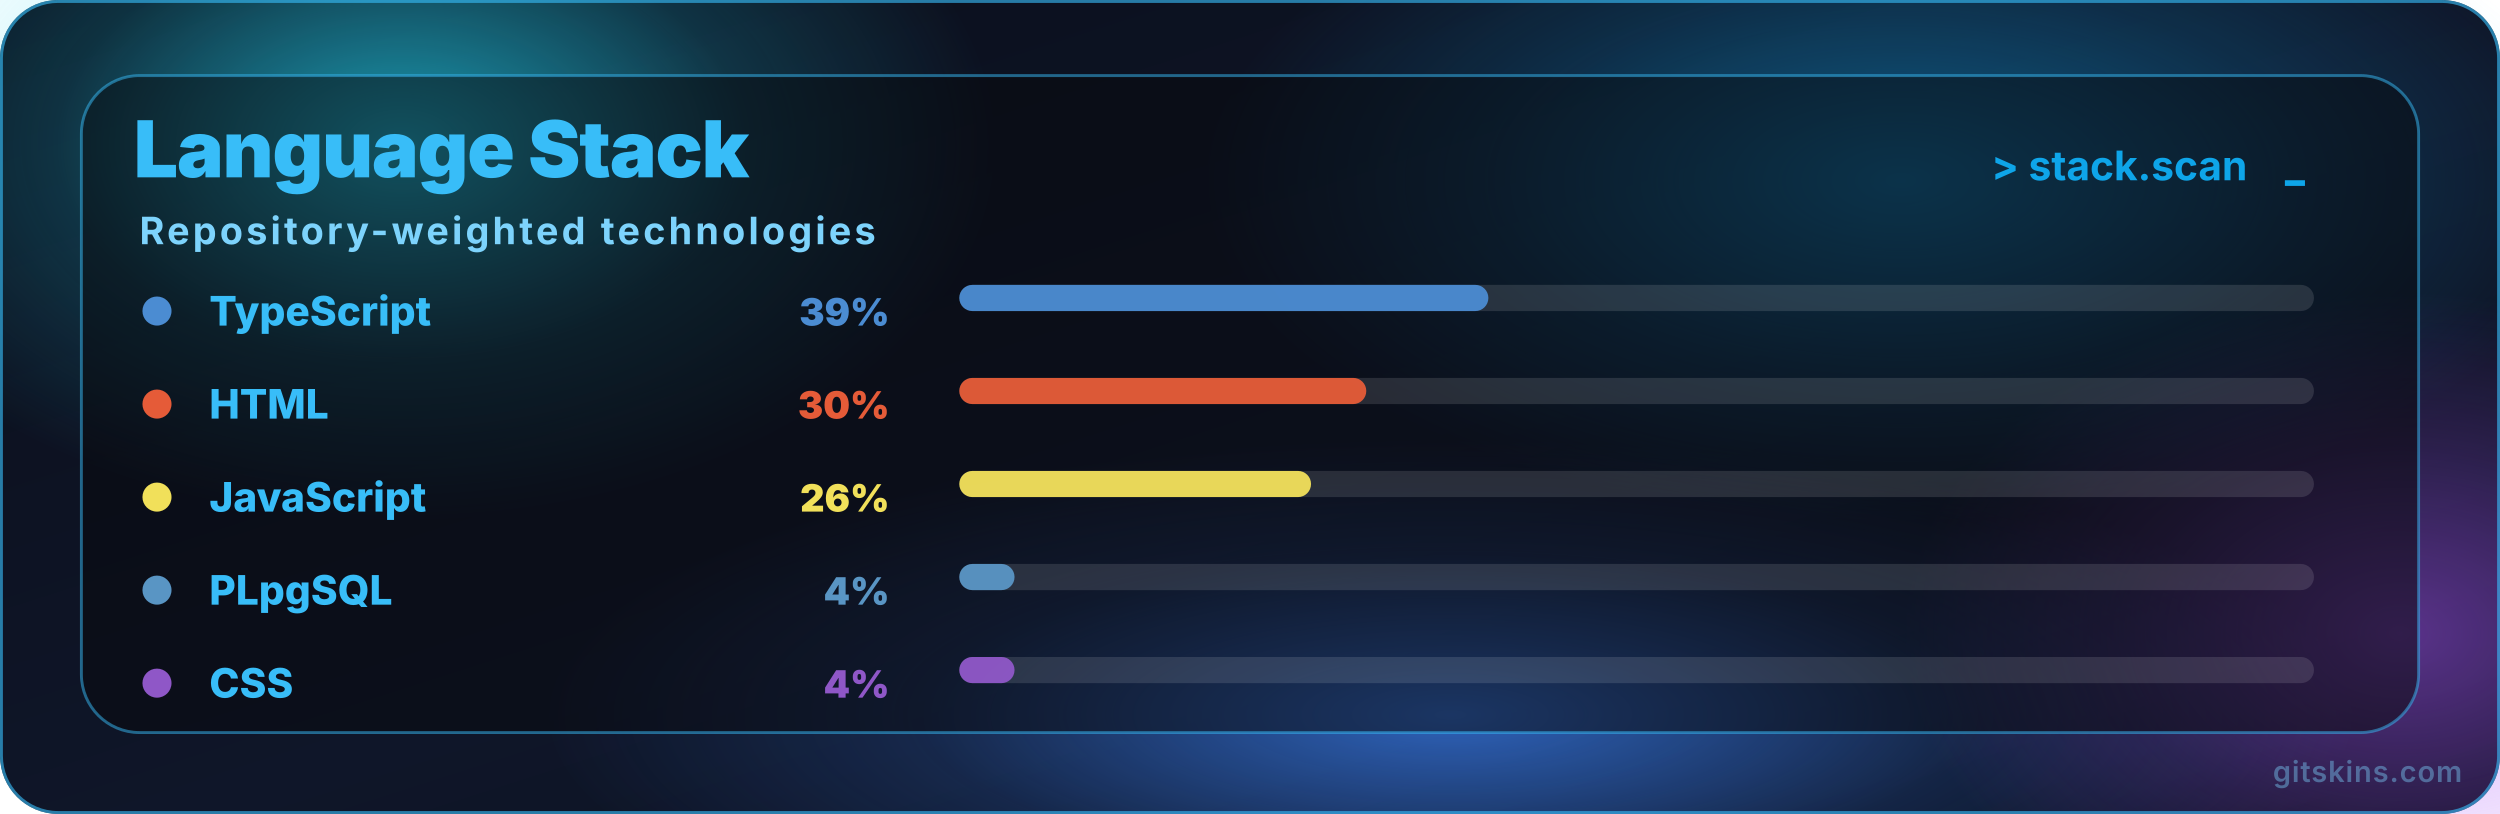
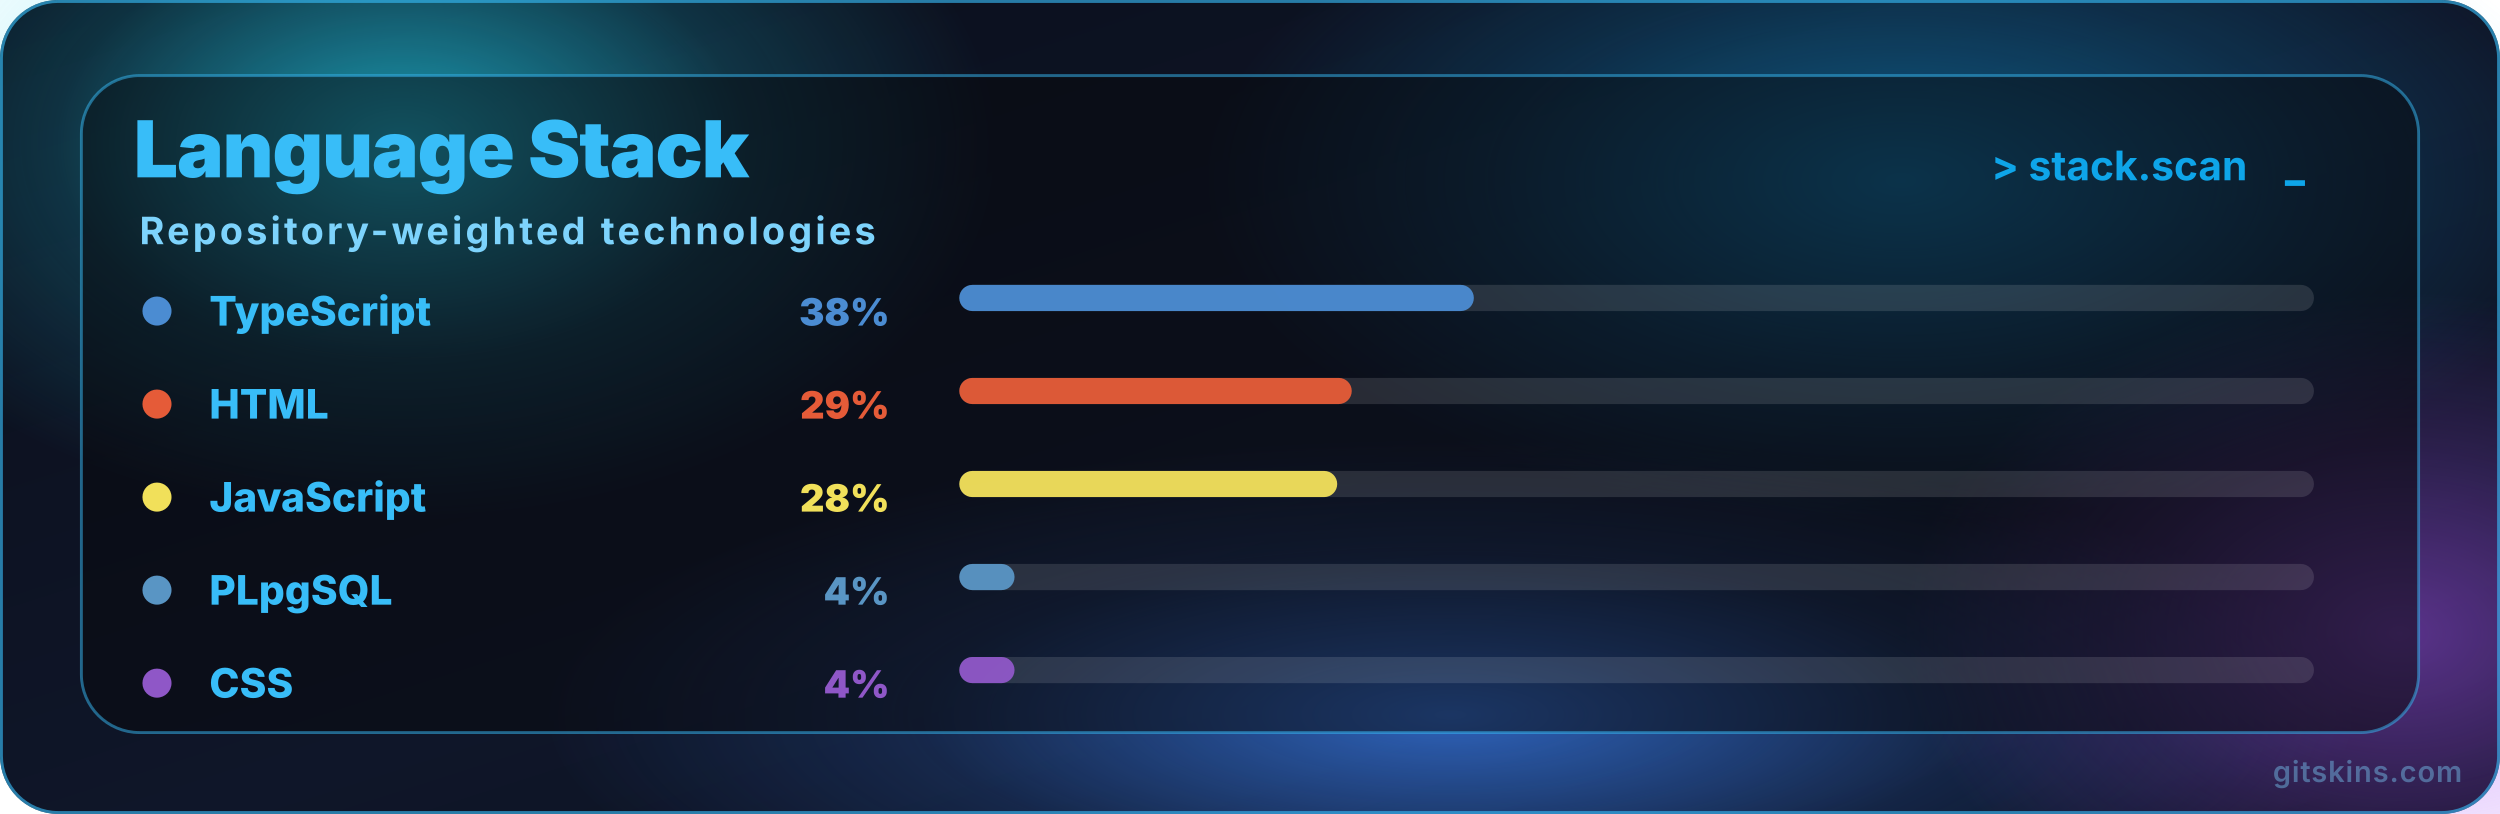
<svg xmlns="http://www.w3.org/2000/svg" width="860" height="280" aria-label="GitSkins gs-stack-vaxetherion-neon-dark section">
  <defs>
    <radialGradient id="gs-stack-vaxetherion-neon-dark-orb-0" cx="50%" cy="50%" r="50%">
      <stop offset="0%" stop-color="#22d3ee" stop-opacity=".72" />
      <stop offset="58%" stop-color="#22d3ee" stop-opacity=".18" />
      <stop offset="100%" stop-color="#22d3ee" stop-opacity="0" />
    </radialGradient>
    <radialGradient id="gs-stack-vaxetherion-neon-dark-orb-1" cx="50%" cy="50%" r="50%">
      <stop offset="0%" stop-color="#0ea5e9" stop-opacity=".5" />
      <stop offset="58%" stop-color="#0ea5e9" stop-opacity=".18" />
      <stop offset="100%" stop-color="#0ea5e9" stop-opacity="0" />
    </radialGradient>
    <radialGradient id="gs-stack-vaxetherion-neon-dark-orb-2" cx="50%" cy="50%" r="50%">
      <stop offset="0%" stop-color="#3b82f6" stop-opacity=".72" />
      <stop offset="58%" stop-color="#3b82f6" stop-opacity=".18" />
      <stop offset="100%" stop-color="#3b82f6" stop-opacity="0" />
    </radialGradient>
    <radialGradient id="gs-stack-vaxetherion-neon-dark-orb-3" cx="50%" cy="50%" r="50%">
      <stop offset="0%" stop-color="#a855f7" stop-opacity=".5" />
      <stop offset="58%" stop-color="#a855f7" stop-opacity=".18" />
      <stop offset="100%" stop-color="#a855f7" stop-opacity="0" />
    </radialGradient>
    <radialGradient id="gs-stack-vaxetherion-neon-dark-orb-4" cx="50%" cy="50%" r="50%">
      <stop offset="0%" stop-color="#f472b6" stop-opacity=".72" />
      <stop offset="58%" stop-color="#f472b6" stop-opacity=".18" />
      <stop offset="100%" stop-color="#f472b6" stop-opacity="0" />
    </radialGradient>
    <radialGradient id="gs-stack-vaxetherion-neon-dark-orb-5" cx="50%" cy="50%" r="50%">
      <stop offset="0%" stop-color="#38bdf8" stop-opacity=".5" />
      <stop offset="58%" stop-color="#38bdf8" stop-opacity=".18" />
      <stop offset="100%" stop-color="#38bdf8" stop-opacity="0" />
    </radialGradient>
    <linearGradient id="gs-stack-vaxetherion-neon-dark-bg" x1="0" x2="1" y1="0" y2="1">
      <stop offset="0%" stop-color="#0a0e1a" />
      <stop offset="54%" stop-color="#0f1629" />
      <stop offset="100%" stop-color="#0a0e1a" />
    </linearGradient>
    <linearGradient id="gs-stack-vaxetherion-neon-dark-shine" x1="0" x2="1" y1="0" y2="0">
      <stop offset="0%" stop-color="#38bdf8" stop-opacity=".2" />
      <stop offset="44%" stop-color="#0ea5e9" stop-opacity=".82" />
      <stop offset="100%" stop-color="#7dd3fc" stop-opacity=".22" />
    </linearGradient>
    <linearGradient id="gs-stack-vaxetherion-neon-dark-holo" x1="0" x2="1" y1="0" y2="1">
      <stop offset="0%" stop-color="#38bdf8" />
      <stop offset="18%" stop-color="#0a0e1a" />
      <stop offset="38%" stop-color="#0ea5e9" />
      <stop offset="58%" stop-color="#7dd3fc" />
      <stop offset="78%" stop-color="#0a0e1a" />
      <stop offset="100%" stop-color="#38bdf8" />
      <animateTransform attributeName="gradientTransform" dur="8s" from="0 0.5 0.5" repeatCount="indefinite" to="360 0.5 0.5" type="rotate" />
    </linearGradient>
  </defs>
  <style>@keyframes gs-stack-vaxetherion-neon-dark-cell{0%{opacity:0;transform:translateY(-3px)}to{opacity:1;transform:translateY(0)}}@keyframes gs-stack-vaxetherion-neon-dark-float-a{0%,to{transform:translate(0,0);opacity:.58}50%{transform:translate(28px,-20px);opacity:.86}}@keyframes gs-stack-vaxetherion-neon-dark-float-b{0%,to{transform:translate(0,0);opacity:.42}50%{transform:translate(-24px,18px);opacity:.72}}@keyframes gs-stack-vaxetherion-neon-dark-float-c{0%,to{transform:translate(0,0) scale(1);opacity:.34}50%{transform:translate(18px,-12px) scale(1.18);opacity:.62}}@keyframes gs-stack-vaxetherion-neon-dark-ring{0%,to{opacity:.06}50%{opacity:.22}}@keyframes gs-stack-vaxetherion-neon-dark-chip{0%{opacity:0;transform:translateY(8px)}to{opacity:1;transform:translateY(0)}}@keyframes gs-stack-vaxetherion-neon-dark-cursor{0%,49%{opacity:1}50%,to{opacity:0}}@keyframes gs-stack-vaxetherion-neon-dark-bar{0%{transform:scaleX(0)}to{transform:scaleX(1)}}#gs-stack-vaxetherion-neon-dark .aura-orb-b{animation:gs-stack-vaxetherion-neon-dark-float-b 11s ease-in-out infinite 1.1s}#gs-stack-vaxetherion-neon-dark .aura-chip{animation:gs-stack-vaxetherion-neon-dark-chip 650ms ease-out both}#gs-stack-vaxetherion-neon-dark .aura-bar{animation:gs-stack-vaxetherion-neon-dark-bar 1.15s ease-out both;transform-box:fill-box;transform-origin:left}</style>
  <g id="gs-stack-vaxetherion-neon-dark">
    <rect width="860" height="280" fill="url(#gs-stack-vaxetherion-neon-dark-bg)" rx="20" />
    <ellipse cx="138" cy="50" fill="url(#gs-stack-vaxetherion-neon-dark-orb-0)" rx="206" ry="129" style="animation:gs-stack-vaxetherion-neon-dark-float-a 9s ease-in-out infinite" />
    <ellipse cx="654" cy="62" fill="url(#gs-stack-vaxetherion-neon-dark-orb-1)" class="aura-orb-b" rx="241" ry="118" />
    <ellipse cx="499" cy="246" fill="url(#gs-stack-vaxetherion-neon-dark-orb-2)" rx="310" ry="95" style="animation:gs-stack-vaxetherion-neon-dark-float-c 13s ease-in-out infinite .6s" />
    <ellipse cx="826" cy="218" fill="url(#gs-stack-vaxetherion-neon-dark-orb-3)" class="aura-orb-b" rx="172" ry="118" />
    <rect width="804" height="226" x="28" y="26" fill="rgba(8,8,12,0.5)" stroke="#38bdf8" stroke-opacity=".5" rx="20" />
    <text x="46" y="61" fill="#38bdf8" font-family="-apple-system,BlinkMacSystemFont,'Segoe UI',sans-serif" font-size="27" font-weight="850" letter-spacing="-.4">Language Stack</text>
    <text x="48" y="84" fill="#7dd3fc" font-family="-apple-system,BlinkMacSystemFont,'Segoe UI',sans-serif" font-size="13" font-weight="650" letter-spacing="1.1">Repository-weighted technologies</text>
    <text x="685" y="62" fill="#0ea5e9" font-family="-apple-system,BlinkMacSystemFont,'Segoe UI',sans-serif" font-size="14" font-weight="750">&gt; stack.scan</text>
    <text x="786" y="62" fill="#0ea5e9" font-family="-apple-system,BlinkMacSystemFont,'Segoe UI',sans-serif" font-size="14" font-weight="850" style="animation:gs-stack-vaxetherion-neon-dark-cursor 1.1s step-end infinite">_</text>
    <g class="aura-chip" style="animation-delay:0ms">
      <circle cx="54" cy="107" r="5" fill="#4b8cd2" />
      <text x="72" y="112" fill="#38bdf8" font-family="-apple-system,BlinkMacSystemFont,'Segoe UI',sans-serif" font-size="14" font-weight="800">TypeScript</text>
-       <text x="306" y="112" fill="#4b8cd2" font-family="-apple-system,BlinkMacSystemFont,'Segoe UI',sans-serif" font-size="13" font-weight="850" text-anchor="end">39%</text>
+       <text x="306" y="112" fill="#4b8cd2" font-family="-apple-system,BlinkMacSystemFont,'Segoe UI',sans-serif" font-size="13" font-weight="850" text-anchor="end">38%</text>
      <rect width="466" height="9" x="330" y="98" fill="rgba(255,255,255,0.12)" rx="4.5" />
-       <rect width="182" height="9" x="330" y="98" fill="#4b8cd2" class="aura-bar" opacity=".95" rx="4.5" />
+       <rect width="177" height="9" x="330" y="98" fill="#4b8cd2" class="aura-bar" opacity=".95" rx="4.5" />
    </g>
    <g class="aura-chip" style="animation-delay:95ms">
      <circle cx="54" cy="139" r="5" fill="#e55b38" />
      <text x="72" y="144" fill="#38bdf8" font-family="-apple-system,BlinkMacSystemFont,'Segoe UI',sans-serif" font-size="14" font-weight="800">HTML</text>
-       <text x="306" y="144" fill="#e55b38" font-family="-apple-system,BlinkMacSystemFont,'Segoe UI',sans-serif" font-size="13" font-weight="850" text-anchor="end">30%</text>
+       <text x="306" y="144" fill="#e55b38" font-family="-apple-system,BlinkMacSystemFont,'Segoe UI',sans-serif" font-size="13" font-weight="850" text-anchor="end">29%</text>
      <rect width="466" height="9" x="330" y="130" fill="rgba(255,255,255,0.12)" rx="4.5" />
-       <rect width="140" height="9" x="330" y="130" fill="#e55b38" class="aura-bar" opacity=".95" rx="4.5" />
+       <rect width="135" height="9" x="330" y="130" fill="#e55b38" class="aura-bar" opacity=".95" rx="4.5" />
    </g>
    <g class="aura-chip" style="animation-delay:190ms">
      <circle cx="54" cy="171" r="5" fill="#f1e05a" />
      <text x="72" y="176" fill="#38bdf8" font-family="-apple-system,BlinkMacSystemFont,'Segoe UI',sans-serif" font-size="14" font-weight="800">JavaScript</text>
-       <text x="306" y="176" fill="#f1e05a" font-family="-apple-system,BlinkMacSystemFont,'Segoe UI',sans-serif" font-size="13" font-weight="850" text-anchor="end">26%</text>
+       <text x="306" y="176" fill="#f1e05a" font-family="-apple-system,BlinkMacSystemFont,'Segoe UI',sans-serif" font-size="13" font-weight="850" text-anchor="end">28%</text>
      <rect width="466" height="9" x="330" y="162" fill="rgba(255,255,255,0.12)" rx="4.5" />
-       <rect width="121" height="9" x="330" y="162" fill="#f1e05a" class="aura-bar" opacity=".95" rx="4.5" />
+       <rect width="130" height="9" x="330" y="162" fill="#f1e05a" class="aura-bar" opacity=".95" rx="4.5" />
    </g>
    <g class="aura-chip" style="animation-delay:285ms">
      <circle cx="54" cy="203" r="5" fill="#5995c4" />
      <text x="72" y="208" fill="#38bdf8" font-family="-apple-system,BlinkMacSystemFont,'Segoe UI',sans-serif" font-size="14" font-weight="800">PLpgSQL</text>
      <text x="306" y="208" fill="#5995c4" font-family="-apple-system,BlinkMacSystemFont,'Segoe UI',sans-serif" font-size="13" font-weight="850" text-anchor="end">4%</text>
      <rect width="466" height="9" x="330" y="194" fill="rgba(255,255,255,0.12)" rx="4.5" />
      <rect width="19" height="9" x="330" y="194" fill="#5995c4" class="aura-bar" opacity=".95" rx="4.5" />
    </g>
    <g class="aura-chip" style="animation-delay:380ms">
      <circle cx="54" cy="235" r="5" fill="#8f57c7" />
      <text x="72" y="240" fill="#38bdf8" font-family="-apple-system,BlinkMacSystemFont,'Segoe UI',sans-serif" font-size="14" font-weight="800">CSS</text>
      <text x="306" y="240" fill="#8f57c7" font-family="-apple-system,BlinkMacSystemFont,'Segoe UI',sans-serif" font-size="13" font-weight="850" text-anchor="end">4%</text>
      <rect width="466" height="9" x="330" y="226" fill="rgba(255,255,255,0.12)" rx="4.5" />
      <rect width="19" height="9" x="330" y="226" fill="#8f57c7" class="aura-bar" opacity=".95" rx="4.5" />
    </g>
    <text x="847" y="269" fill="#7dd3fc" fill-opacity=".42" font-family="-apple-system,BlinkMacSystemFont,'Segoe UI',sans-serif" font-size="10" font-weight="600" letter-spacing=".3" text-anchor="end">gitskins.com</text>
    <rect width="859" height="279" x=".5" y=".5" fill="none" stroke="#38bdf8" stroke-opacity=".62" rx="19.5" />
  </g>
</svg>
